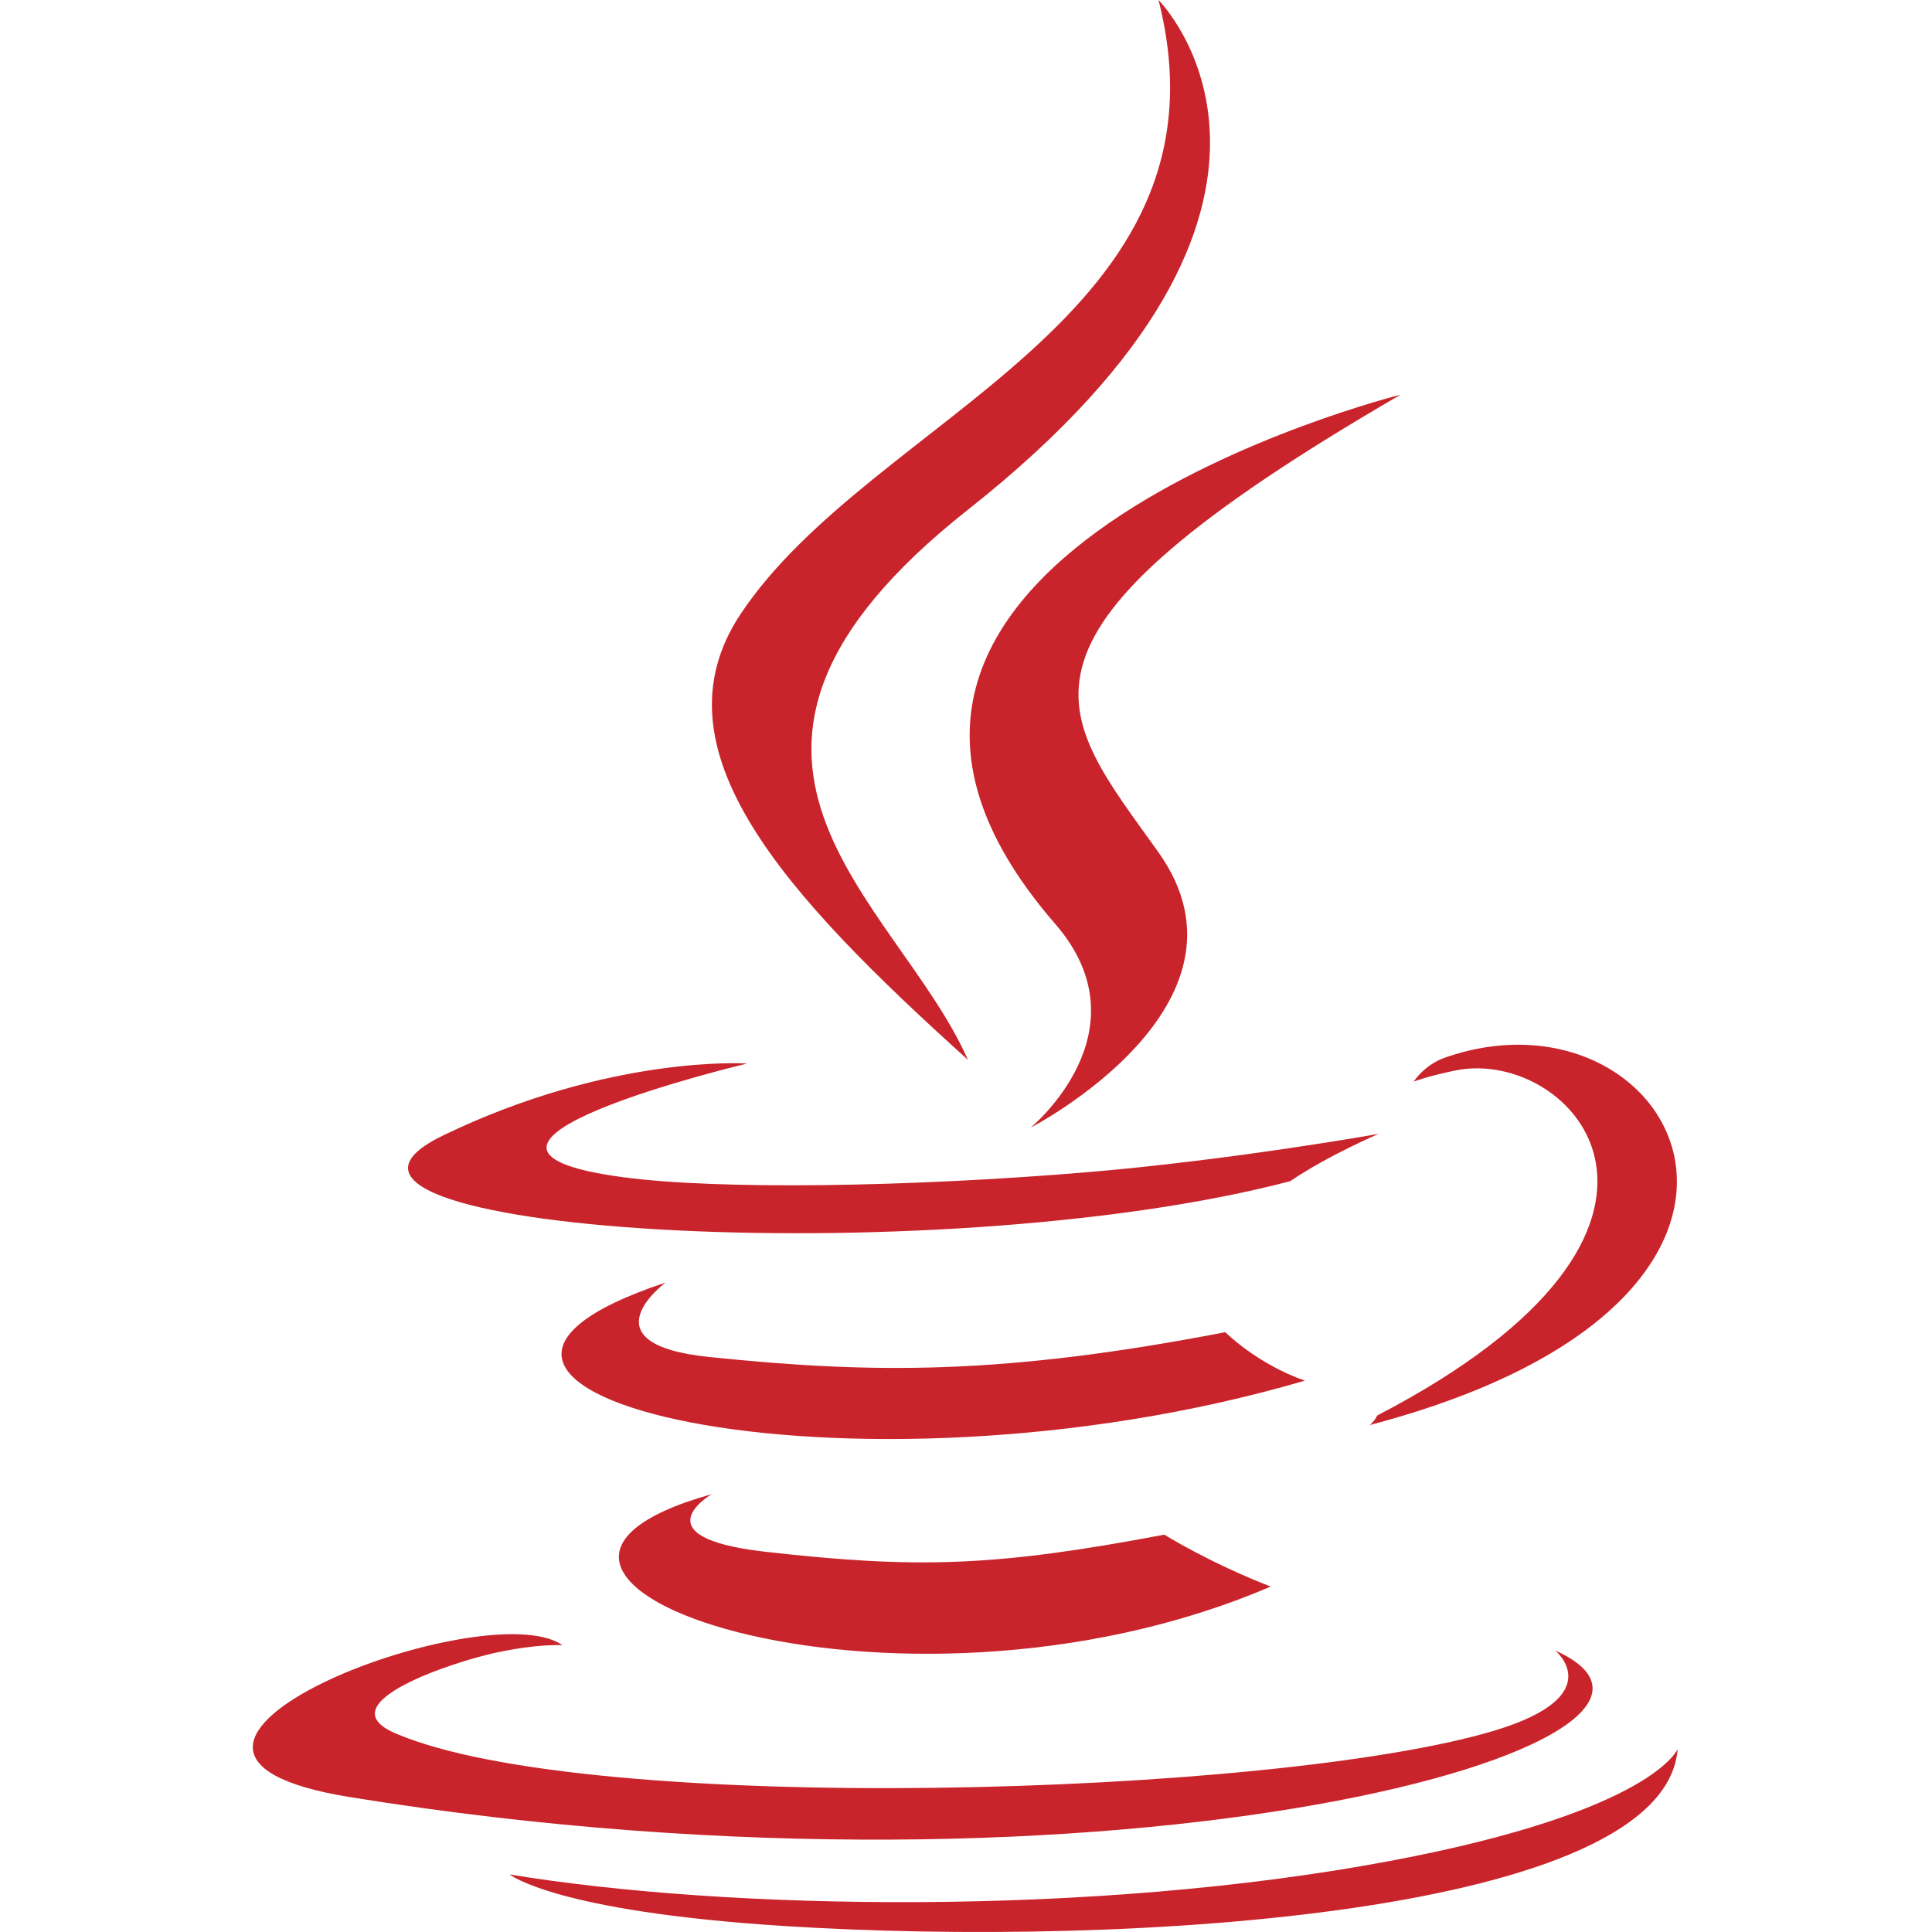
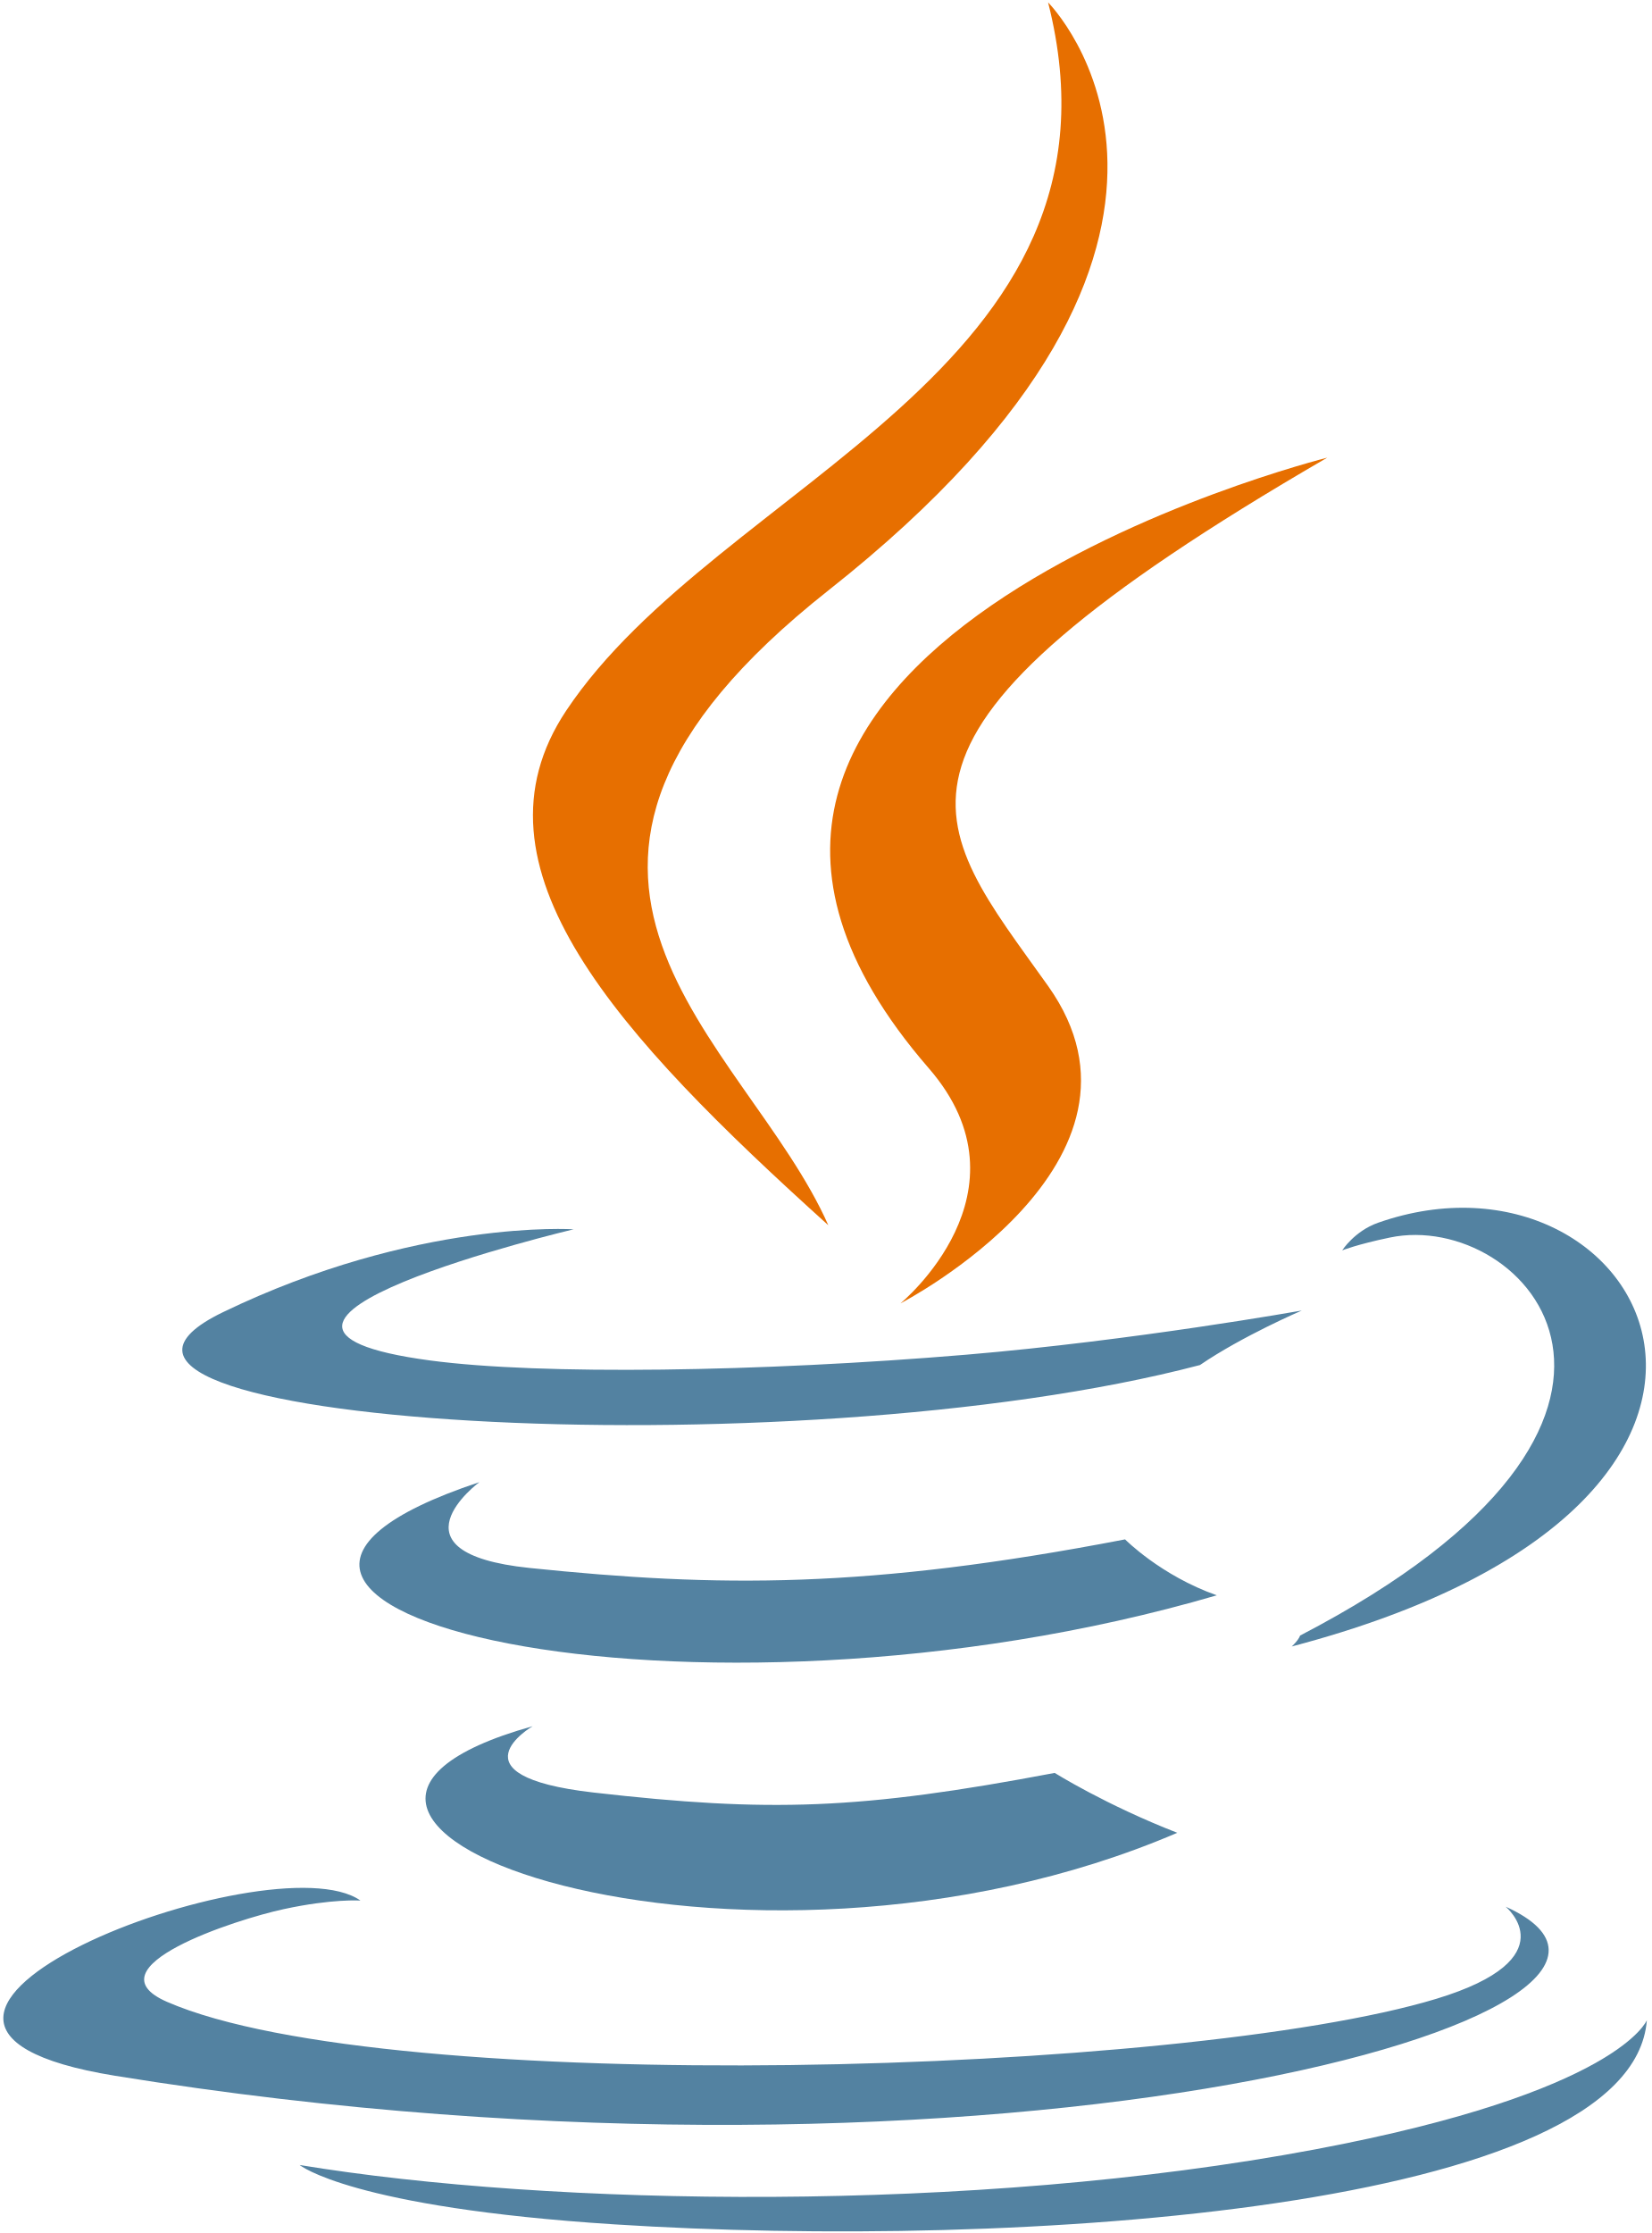
- <svg xmlns="http://www.w3.org/2000/svg" version="1.1" x="0px" y="0px" width="16px" height="16px" viewBox="0 0 378 512">
-   <path fill="#C9242B" d="M121.624,395.963c0,0-19.566,11.371,13.91,15.235c40.566,4.62,61.317,3.963,106.026-4.501c0,0,11.75,7.368,28.179,13.761C169.509,463.414,42.902,417.969,121.624,395.963z M109.367,339.903c0,0-21.946,16.25,11.57,19.715c43.334,4.461,77.568,4.839,136.794-6.572c0,0,8.185,8.304,21.07,12.845C157.62,401.32,22.639,368.68,109.367,339.903z M212.624,244.821c24.689,28.443-6.492,54.018-6.492,54.018s62.711-32.361,33.915-72.908c-26.905-37.798-47.516-56.578,64.145-121.34C304.192,104.592,128.905,148.37,212.624,244.821z M345.176,437.415c0,0,14.478,11.939-15.952,21.159c-57.852,17.525-240.788,22.822-291.61,0.697c-18.262-7.946,15.991-18.979,26.765-21.289c11.232-2.43,17.664-1.991,17.664-1.991c-20.313-14.319-131.317,28.1-56.378,40.247C230.03,509.377,398.189,461.333,345.176,437.415z M131.024,281.842c0,0-93.071,22.095-32.969,30.121c25.371,3.405,75.954,2.629,123.092-1.314c38.515-3.246,77.189-10.156,77.189-10.156s-13.582,5.815-23.4,12.526c-94.495,24.853-277.033,13.283-224.478-12.128C94.909,279.403,131.024,281.842,131.024,281.842z M297.959,375.132c96.068-49.906,51.639-97.881,20.652-91.428c-7.607,1.573-10.993,2.947-10.993,2.947s2.828-4.421,8.205-6.333c61.317-21.568,108.495,63.587-19.795,97.323C296.027,377.641,297.521,376.307,297.959,375.132z M240.017,0c0,0,53.202,53.212-50.454,135.041c-83.124,65.639-18.959,103.078-0.04,145.835c-48.512-43.772-84.119-82.307-60.242-118.174C164.351,110.048,261.485,84.538,240.017,0z M140.464,510.393c92.205,5.895,233.788-3.266,237.134-46.899c0,0-6.452,16.549-76.193,29.673c-78.703,14.816-175.767,13.084-233.32,3.585C68.084,496.751,79.863,506.509,140.464,510.393z" />
+ <svg xmlns="http://www.w3.org/2000/svg" width="256px" height="346px" viewBox="0 0 256 346" version="1.1" preserveAspectRatio="xMidYMid">
+   <g>
+     <path d="M82.554,267.473 C82.554,267.473 69.356,275.148 91.947,277.745 C119.316,280.867 133.303,280.42 163.464,274.711 C163.464,274.711 171.393,279.683 182.467,283.99 C114.856,312.967 29.448,282.311 82.554,267.473" fill="#5382A1" />
+     <path d="M74.292,229.659 C74.292,229.659 59.489,240.617 82.097,242.955 C111.333,245.971 134.421,246.218 174.373,238.525 C174.373,238.525 179.899,244.127 188.588,247.191 C106.841,271.095 15.79,249.076 74.292,229.659" fill="#5382A1" />
+     <path d="M143.942,165.515 C160.601,184.695 139.565,201.955 139.565,201.955 C139.565,201.955 181.866,180.118 162.439,152.772 C144.295,127.271 130.38,114.6 205.707,70.914 C205.707,70.914 87.469,100.444 143.942,165.515" fill="#E76F00" />
+     <path d="M233.364,295.442 C233.364,295.442 243.131,303.489 222.607,309.715 C183.581,321.538 60.175,325.108 25.893,310.186 C13.57,304.825 36.68,297.385 43.949,295.824 C51.53,294.18 55.863,294.487 55.863,294.487 C42.158,284.832 -32.72,313.444 17.829,321.637 C155.682,343.993 269.121,311.571 233.364,295.442" fill="#5382A1" />
+     <path d="M88.901,190.48 C88.901,190.48 26.129,205.389 66.672,210.803 C83.79,213.095 117.915,212.577 149.702,209.913 C175.68,207.722 201.765,203.063 201.765,203.063 C201.765,203.063 192.605,206.986 185.978,211.511 C122.234,228.276 -0.908,220.477 34.543,203.328 C64.524,188.836 88.901,190.48 88.901,190.48" fill="#5382A1" />
+     <path d="M201.506,253.422 C266.305,219.75 236.345,187.392 215.433,191.751 C210.307,192.818 208.022,193.743 208.022,193.743 C208.022,193.743 209.925,190.762 213.559,189.472 C254.929,174.927 286.746,232.369 200.204,255.119 C200.204,255.12 201.207,254.224 201.506,253.422" fill="#5382A1" />
+     <path d="M162.439,0.371 C162.439,0.371 198.326,36.27 128.402,91.472 C72.331,135.754 115.616,161.002 128.379,189.849 C95.649,160.318 71.63,134.323 87.744,110.128 C111.395,74.613 176.918,57.394 162.439,0.371" fill="#E76F00" />
+     <path d="M95.268,344.665 C157.467,348.647 252.98,342.456 255.242,313.026 C255.242,313.026 250.894,324.183 203.838,333.043 C150.75,343.033 85.274,341.867 46.439,335.464 C46.44,335.463 54.389,342.044 95.268,344.665" fill="#5382A1" />
+   </g>
</svg>
